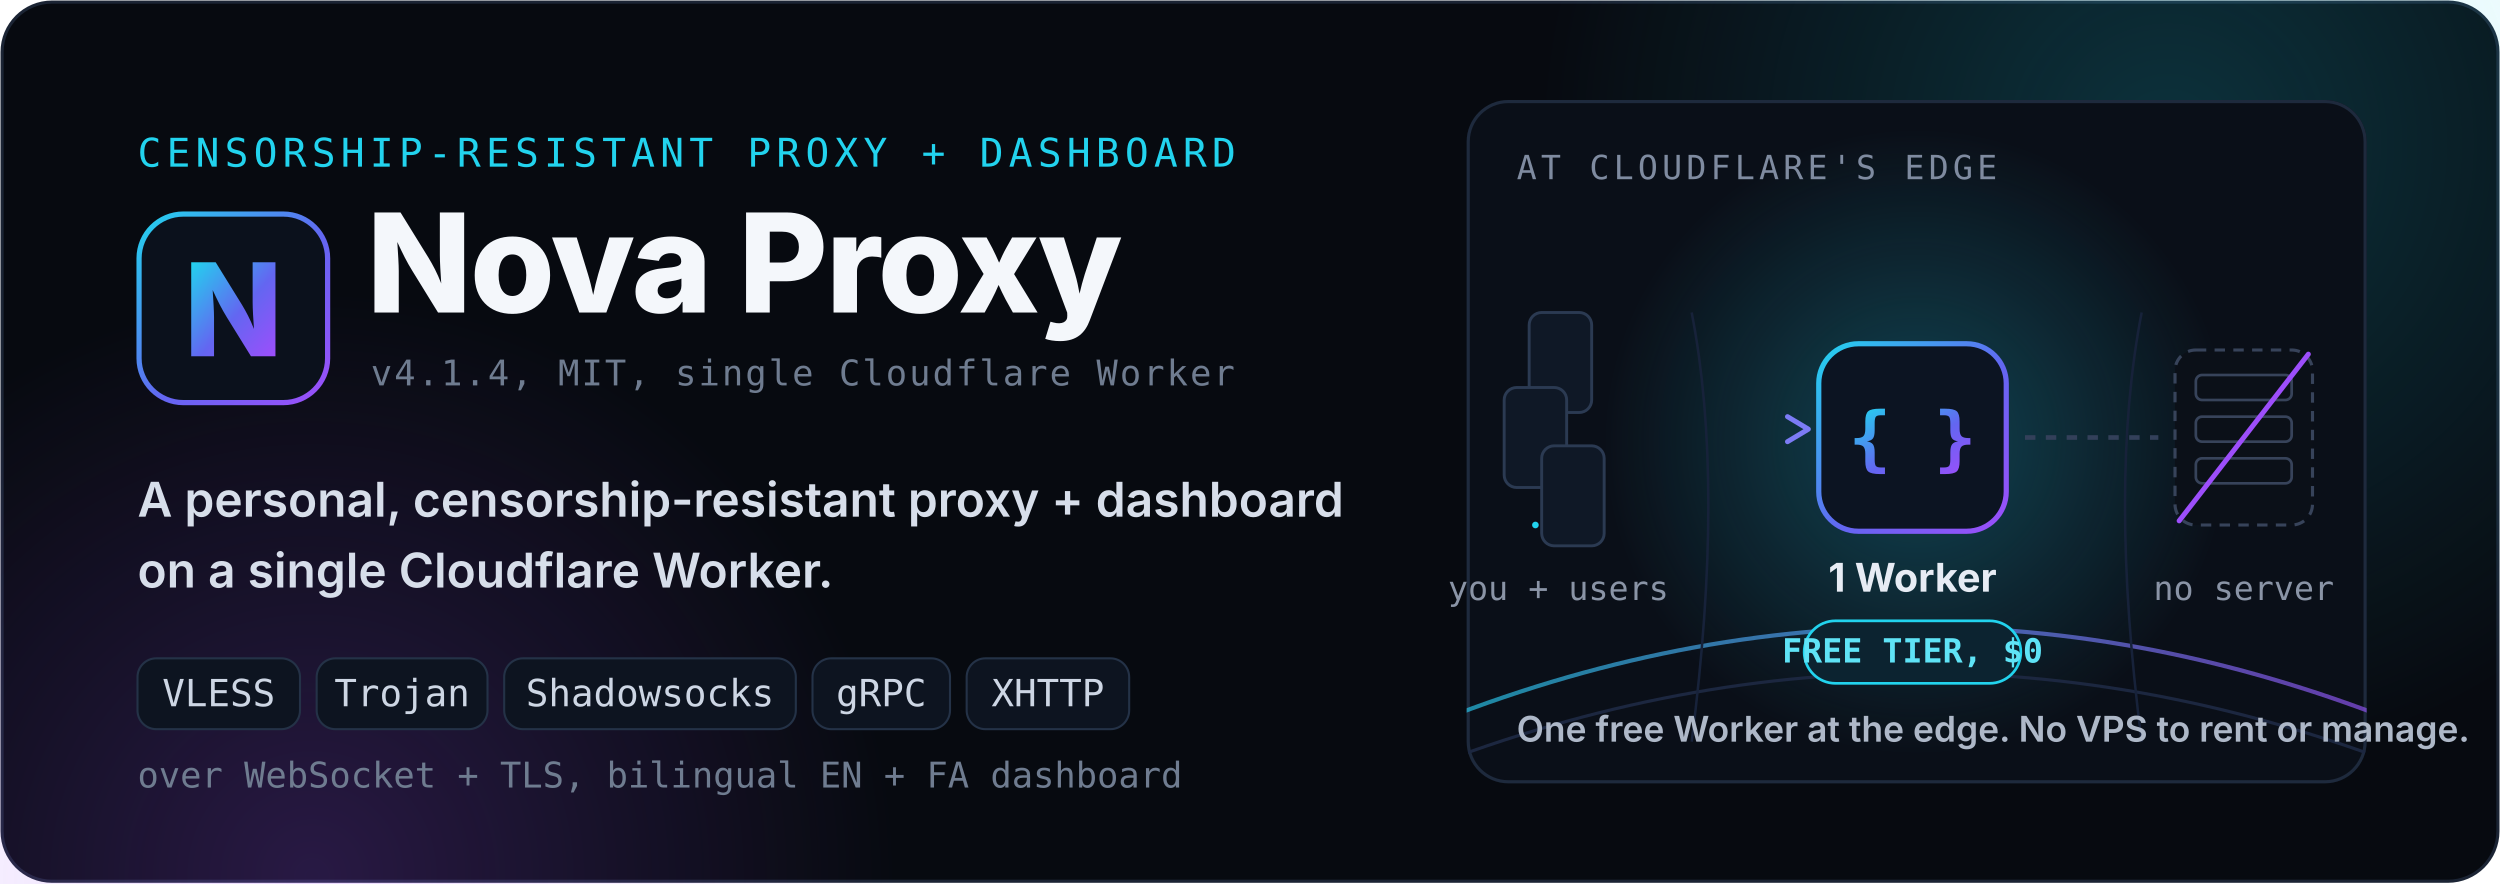
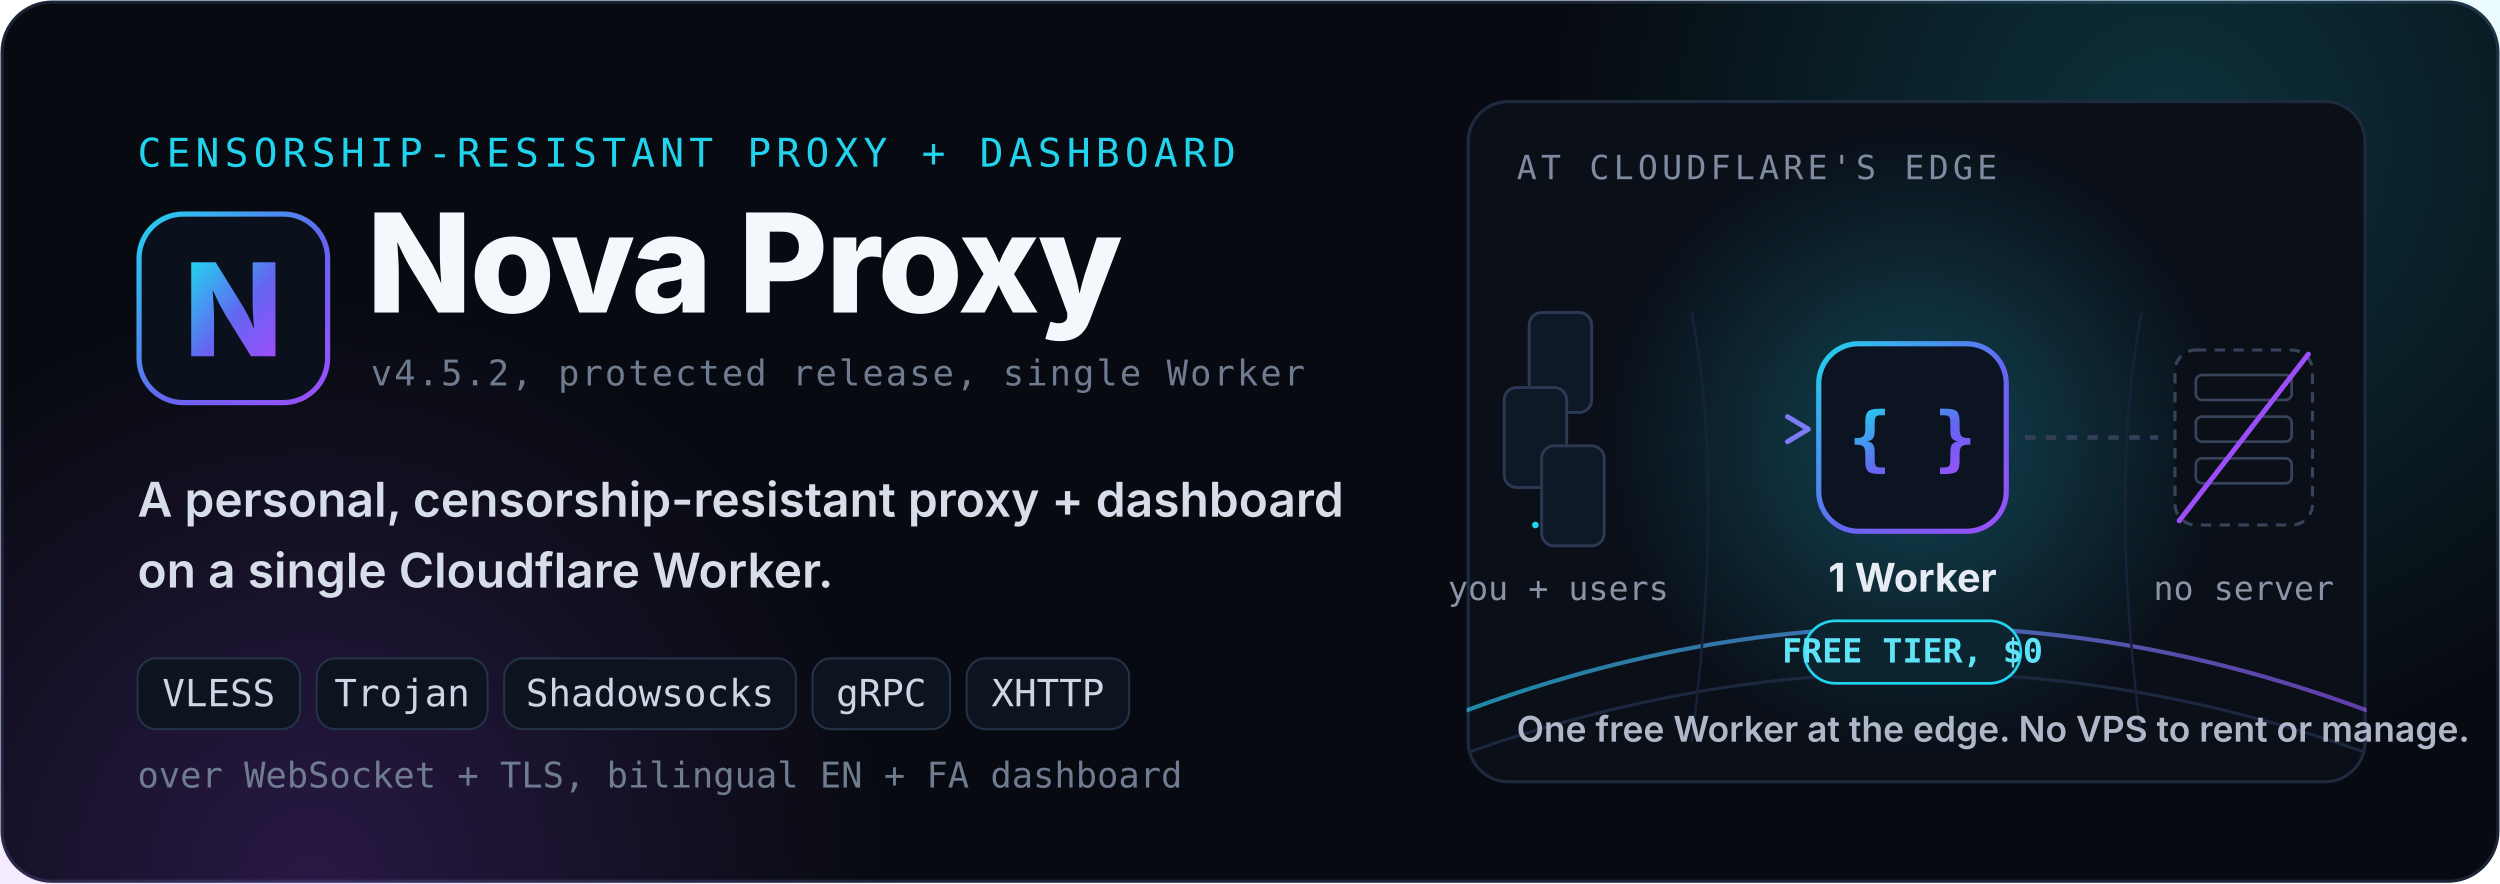
<svg xmlns="http://www.w3.org/2000/svg" width="1200" height="424" viewBox="0 0 1200 424" role="img" aria-labelledby="heroTitle heroDesc">
  <defs>
    <linearGradient id="novaGrad" x1="0" y1="0" x2="1" y2="1">
      <stop offset="0" stop-color="#22d3ee" />
      <stop offset="0.55" stop-color="#6366f1" />
      <stop offset="1" stop-color="#9d4efb" />
    </linearGradient>
    <linearGradient id="novaGradH" x1="0" y1="0" x2="1" y2="0">
      <stop offset="0" stop-color="#22d3ee" />
      <stop offset="1" stop-color="#9d4efb" />
    </linearGradient>
    <radialGradient id="glowTR" cx="0.5" cy="0.5" r="0.5">
      <stop offset="0" stop-color="#22d3ee" stop-opacity="0.20" />
      <stop offset="1" stop-color="#22d3ee" stop-opacity="0" />
    </radialGradient>
    <radialGradient id="glowV" cx="0.5" cy="0.5" r="0.5">
      <stop offset="0" stop-color="#9d4efb" stop-opacity="0.22" />
      <stop offset="1" stop-color="#9d4efb" stop-opacity="0" />
    </radialGradient>
    <radialGradient id="nodeGlow" cx="0.5" cy="0.5" r="0.5">
      <stop offset="0" stop-color="#22d3ee" stop-opacity="0.55" />
      <stop offset="1" stop-color="#22d3ee" stop-opacity="0" />
    </radialGradient>
    <clipPath id="boardClip">
      <rect x="704" y="48" width="432" height="328" rx="20" />
    </clipPath>
  </defs>
  <rect x="1" y="1" width="1198" height="422" rx="24" fill="#070a10" />
  <rect x="1" y="1" width="1198" height="422" rx="24" fill="none" stroke="#1b2434" stroke-width="1.5" />
  <circle cx="1040" cy="70" r="300" fill="url(#glowTR)" />
  <circle cx="150" cy="420" r="280" fill="url(#glowV)" />
  <g>
    <text x="66" y="80" font-family="ui-monospace,SFMono-Regular,Menlo,monospace" font-size="19" letter-spacing="2.5" fill="#22d3ee">CENSORSHIP-RESISTANT PROXY + DASHBOARD</text>
    <rect x="66" y="102" width="92" height="92" rx="22" fill="#0b111c" />
    <rect x="66.75" y="102.75" width="90.5" height="90.5" rx="21.25" fill="none" stroke="url(#novaGrad)" stroke-width="2.5" />
    <text x="112" y="171" text-anchor="middle" font-family="-apple-system,BlinkMacSystemFont,Segoe UI,sans-serif" font-size="62" font-weight="800" fill="url(#novaGrad)">N</text>
    <text x="176" y="150" font-family="-apple-system,BlinkMacSystemFont,Segoe UI,sans-serif" font-size="66" font-weight="800" fill="#f4f7fb" letter-spacing="-1">Nova Proxy</text>
-     <text x="178" y="185" font-family="ui-monospace,SFMono-Regular,Menlo,monospace" font-size="17" letter-spacing="1" fill="#6f7c90">v4.1.4, MIT, single Cloudflare Worker</text>
+     <text x="178" y="185" font-family="ui-monospace,SFMono-Regular,Menlo,monospace" font-size="17" letter-spacing="1" fill="#6f7c90">v4.5.2, protected release, single Worker</text>
    <text x="66" y="248" font-family="-apple-system,BlinkMacSystemFont,Segoe UI,sans-serif" font-size="23" font-weight="600" fill="#d7deea">A personal, censorship-resistant proxy + dashboard</text>
    <text x="66" y="282" font-family="-apple-system,BlinkMacSystemFont,Segoe UI,sans-serif" font-size="23" font-weight="600" fill="#d7deea">on a single Cloudflare Worker.</text>
    <g font-family="ui-monospace,SFMono-Regular,Menlo,monospace" font-size="18">
      <g>
        <rect x="66" y="316" width="78" height="34" rx="9" fill="#0d1420" stroke="#243247" stroke-width="1" />
        <text x="105" y="339" text-anchor="middle" fill="#cdd6e4">VLESS</text>
      </g>
      <g>
        <rect x="152" y="316" width="82" height="34" rx="9" fill="#0d1420" stroke="#243247" stroke-width="1" />
        <text x="193" y="339" text-anchor="middle" fill="#cdd6e4">Trojan</text>
      </g>
      <g>
        <rect x="242" y="316" width="140" height="34" rx="9" fill="#0d1420" stroke="#243247" stroke-width="1" />
        <text x="312" y="339" text-anchor="middle" fill="#cdd6e4">Shadowsocks</text>
      </g>
      <g>
        <rect x="390" y="316" width="66" height="34" rx="9" fill="#0d1420" stroke="#243247" stroke-width="1" />
        <text x="423" y="339" text-anchor="middle" fill="#cdd6e4">gRPC</text>
      </g>
      <g>
        <rect x="464" y="316" width="78" height="34" rx="9" fill="#0d1420" stroke="#243247" stroke-width="1" />
        <text x="503" y="339" text-anchor="middle" fill="#cdd6e4">XHTTP</text>
      </g>
    </g>
    <text x="66" y="378" font-family="ui-monospace,SFMono-Regular,Menlo,monospace" font-size="17" fill="#6f7c90">over WebSocket + TLS, bilingual EN + FA dashboard</text>
  </g>
  <g>
    <rect x="704" y="48" width="432" height="328" rx="20" fill="#0a0f18" />
    <rect x="704.75" y="48.75" width="430.5" height="326.5" rx="19.25" fill="none" stroke="#1e2a3d" stroke-width="1.5" />
    <g clip-path="url(#boardClip)">
      <circle cx="920" cy="212" r="150" fill="url(#nodeGlow)" opacity="0.5" />
      <path d="M676 352 Q920 250 1164 352" fill="none" stroke="url(#novaGradH)" stroke-width="2" opacity="0.65" />
      <path d="M676 372 Q920 274 1164 372" fill="none" stroke="#1c2740" stroke-width="1.5" />
      <path d="M812 356 Q828 232 812 150" fill="none" stroke="#17223a" stroke-width="1.2" />
      <path d="M1028 356 Q1012 232 1028 150" fill="none" stroke="#17223a" stroke-width="1.2" />
    </g>
    <text x="728" y="86" font-family="ui-monospace,SFMono-Regular,Menlo,monospace" font-size="16" letter-spacing="2" fill="#7f8ba0">AT CLOUDFLARE'S EDGE</text>
    <g>
      <rect x="734" y="150" width="30" height="48" rx="6" fill="#0f1826" stroke="#2b3a52" stroke-width="1.4" />
      <rect x="722" y="186" width="30" height="48" rx="6" fill="#0f1826" stroke="#2b3a52" stroke-width="1.4" />
      <rect x="740" y="214" width="30" height="48" rx="6" fill="#0f1826" stroke="#2b3a52" stroke-width="1.4" />
      <circle cx="737" cy="252" r="1.6" fill="#22d3ee" />
      <text x="748" y="288" text-anchor="middle" font-family="ui-monospace,SFMono-Regular,Menlo,monospace" font-size="16" fill="#8a94a6">you + users</text>
    </g>
    <path d="M776 206 H864" fill="none" stroke="url(#novaGradH)" stroke-width="2.4" />
    <path d="M858 200 l10 6 l-10 6" fill="none" stroke="#7c7bf5" stroke-width="2.4" stroke-linecap="round" stroke-linejoin="round" />
    <rect x="872" y="164" width="92" height="92" rx="20" fill="#0c1422" />
    <rect x="873" y="165" width="90" height="90" rx="19" fill="none" stroke="url(#novaGrad)" stroke-width="2.5" />
    <text x="918" y="222" text-anchor="middle" font-family="ui-monospace,SFMono-Regular,Menlo,monospace" font-size="34" font-weight="700" fill="url(#novaGrad)">{ }</text>
    <text x="918" y="284" text-anchor="middle" font-family="-apple-system,BlinkMacSystemFont,Segoe UI,sans-serif" font-size="19" font-weight="700" fill="#e7ecf4">1 Worker</text>
    <g>
      <rect x="866" y="298" width="104" height="30" rx="15" fill="#0c2330" stroke="#22d3ee" stroke-width="1.3" />
      <text x="918" y="318" text-anchor="middle" font-family="ui-monospace,SFMono-Regular,Menlo,monospace" font-size="16" font-weight="700" fill="#5fe3f6">FREE TIER, $0</text>
    </g>
    <path d="M972 210 H1036" fill="none" stroke="#33405a" stroke-width="2.2" stroke-dasharray="5 5" />
    <g>
      <rect x="1044" y="168" width="66" height="84" rx="10" fill="#0b1018" stroke="#37435a" stroke-width="1.5" stroke-dasharray="5 4" />
      <rect x="1054" y="180" width="46" height="12" rx="3" fill="none" stroke="#37435a" stroke-width="1.3" />
      <rect x="1054" y="200" width="46" height="12" rx="3" fill="none" stroke="#37435a" stroke-width="1.3" />
      <rect x="1054" y="220" width="46" height="12" rx="3" fill="none" stroke="#37435a" stroke-width="1.3" />
      <path d="M1046 250 L1108 170" stroke="#9d4efb" stroke-width="2.4" stroke-linecap="round" />
      <text x="1077" y="288" text-anchor="middle" font-family="ui-monospace,SFMono-Regular,Menlo,monospace" font-size="16" fill="#8a94a6">no server</text>
    </g>
    <text x="728" y="356" font-family="-apple-system,BlinkMacSystemFont,Segoe UI,sans-serif" font-size="17" font-weight="600" fill="#aeb8c8">One free Worker at the edge. No VPS to rent or manage.</text>
  </g>
</svg>
